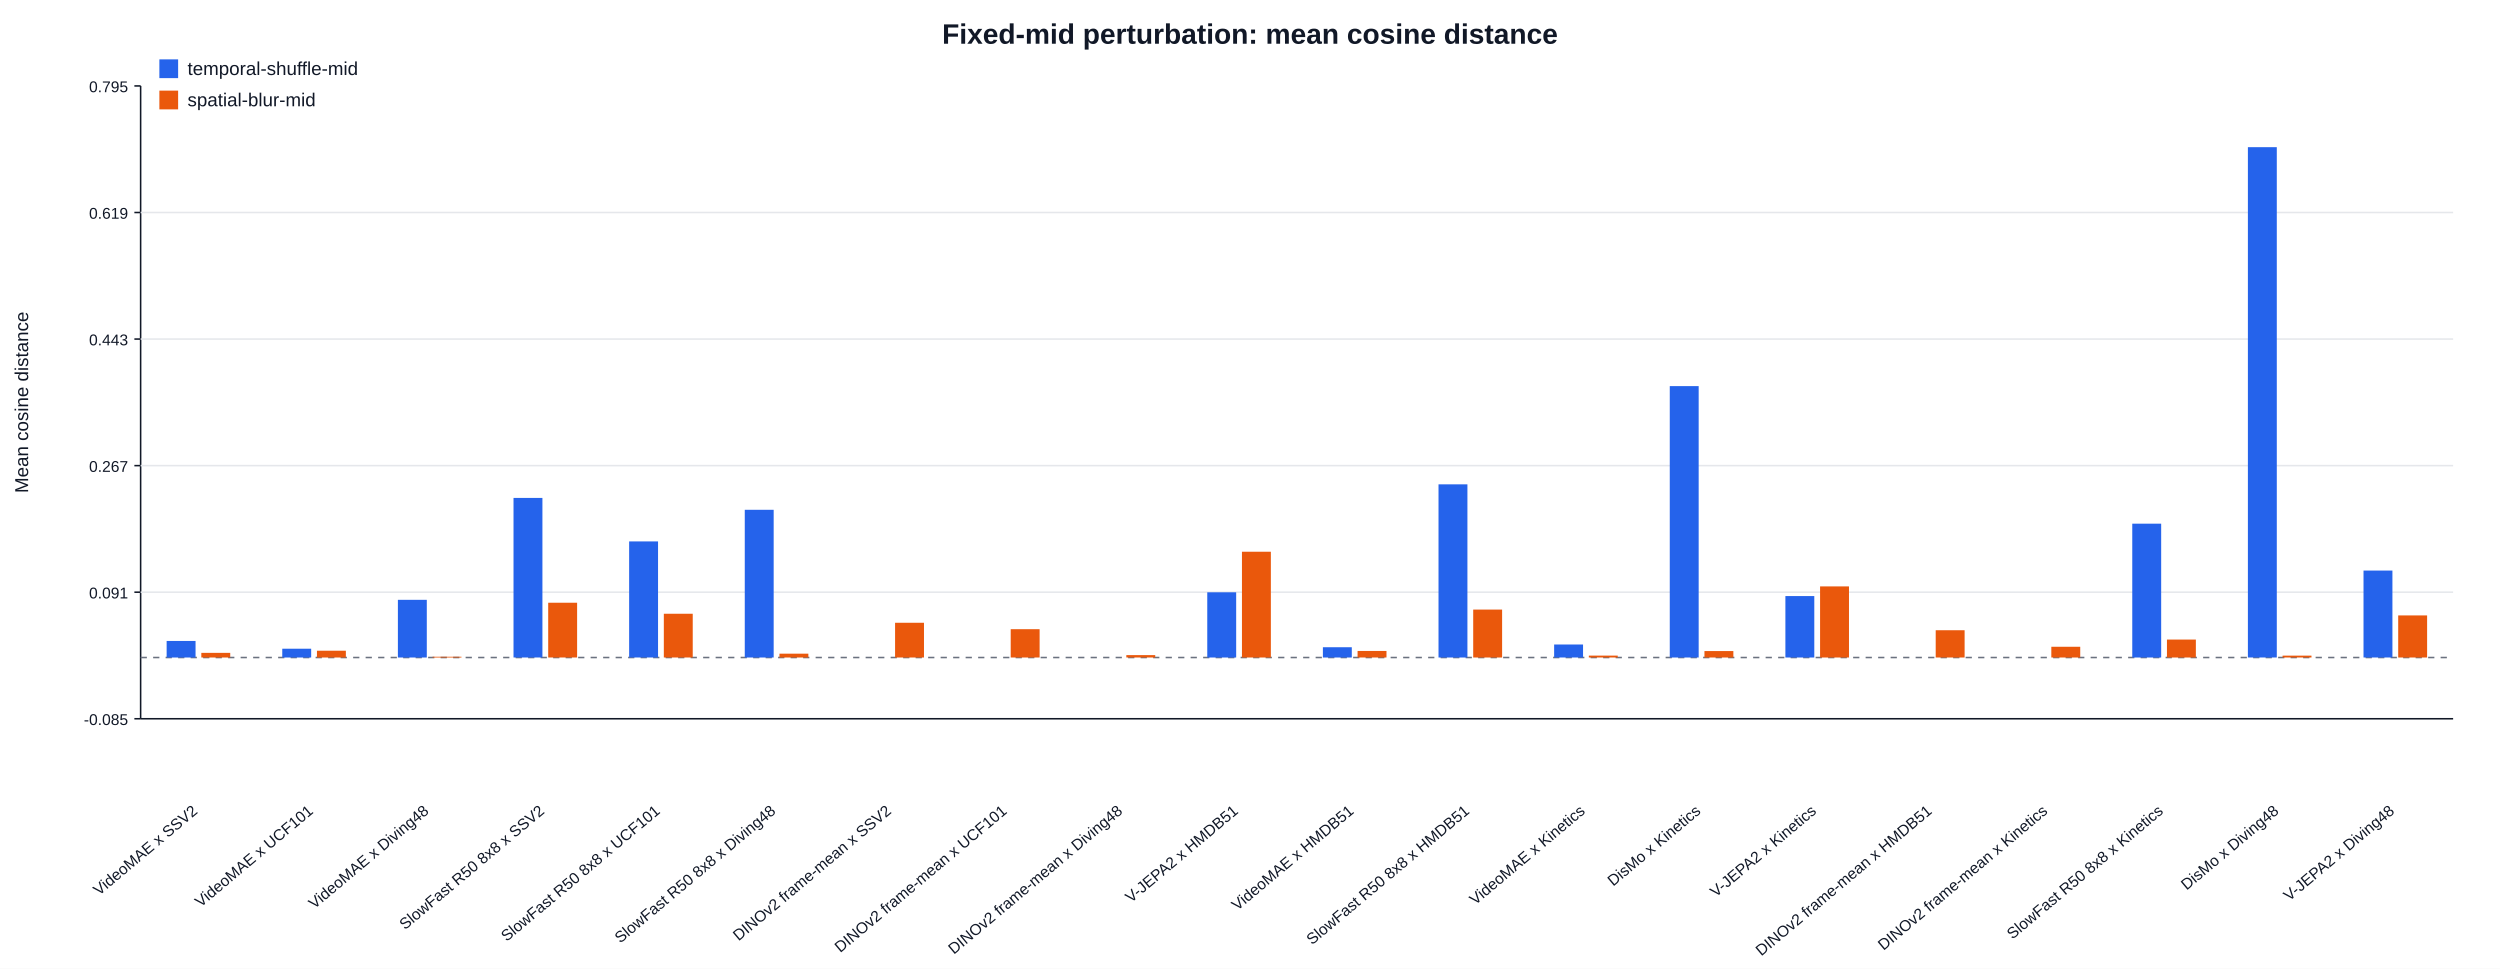
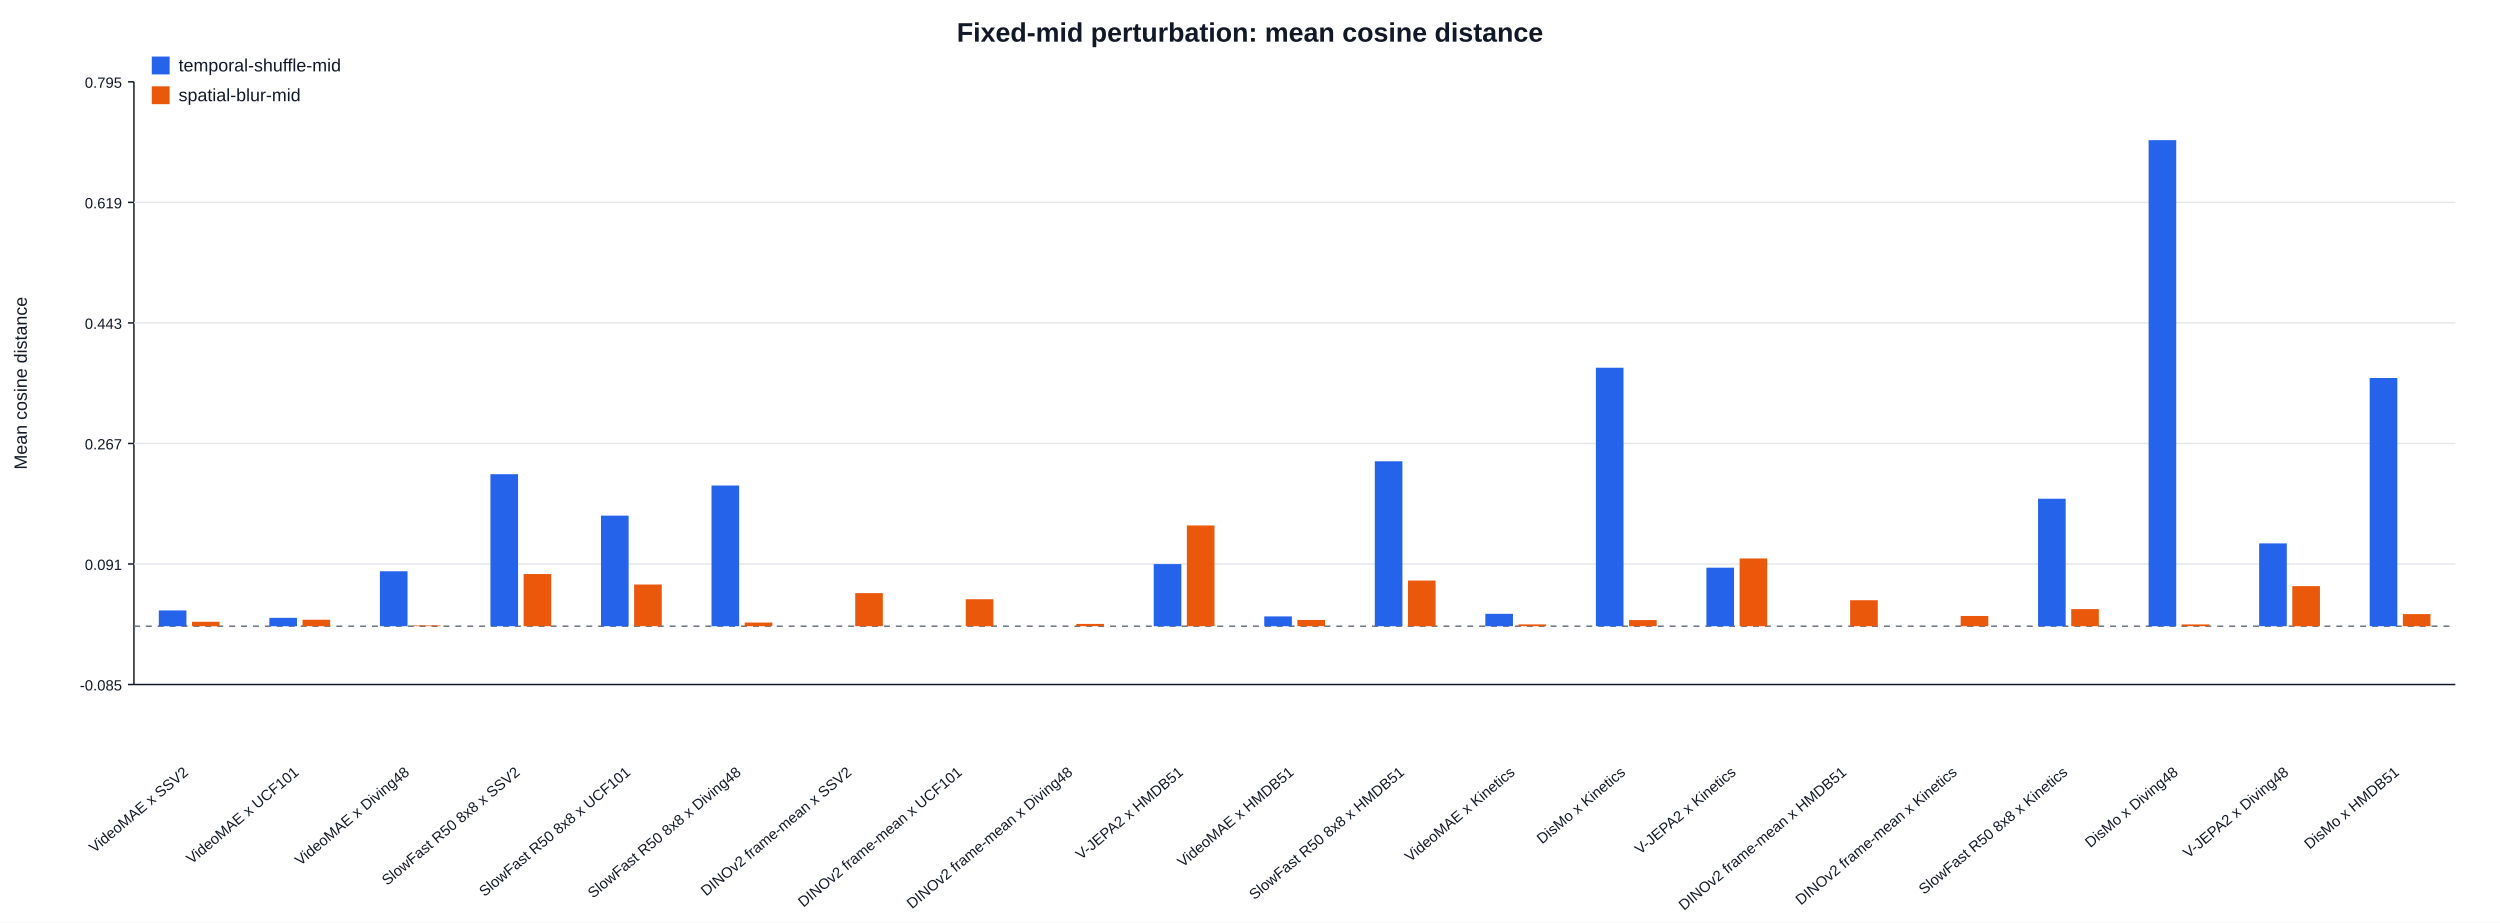
- <svg xmlns="http://www.w3.org/2000/svg" width="1600" height="620" viewBox="0 0 1600 620">
+ <svg xmlns="http://www.w3.org/2000/svg" width="1680" height="620" viewBox="0 0 1680 620">
  <rect width="100%" height="100%" fill="#ffffff" />
  <style>text { font-family: Arial, Helvetica, sans-serif; fill: #111827; }</style>
-   <text x="800.00" y="28.00" font-size="18" font-weight="700" text-anchor="middle">Fixed-mid perturbation: mean cosine distance</text>
+   <text x="840.00" y="28.00" font-size="18" font-weight="700" text-anchor="middle">Fixed-mid perturbation: mean cosine distance</text>
  <text x="18.00" y="257.50" font-size="12" font-weight="400" text-anchor="middle" transform="rotate(-90 18.00 257.50)">Mean cosine distance</text>
-   <line x1="90" y1="460" x2="1570" y2="460" stroke="#111827" stroke-width="1" />
+   <line x1="90" y1="460" x2="1650" y2="460" stroke="#111827" stroke-width="1" />
  <line x1="90" y1="55" x2="90" y2="460" stroke="#111827" stroke-width="1" />
  <line x1="86" y1="460.00" x2="90" y2="460.00" stroke="#111827" />
  <text x="82.00" y="464.00" font-size="10" font-weight="400" text-anchor="end">-0.085</text>
  <line x1="86" y1="379.00" x2="90" y2="379.00" stroke="#111827" />
  <text x="82.00" y="383.00" font-size="10" font-weight="400" text-anchor="end">0.091</text>
-   <line x1="90" y1="379.00" x2="1570" y2="379.00" stroke="#e5e7eb" stroke-width="1" />
+   <line x1="90" y1="379.00" x2="1650" y2="379.00" stroke="#e5e7eb" stroke-width="1" />
  <line x1="86" y1="298.00" x2="90" y2="298.00" stroke="#111827" />
  <text x="82.00" y="302.00" font-size="10" font-weight="400" text-anchor="end">0.267</text>
-   <line x1="90" y1="298.00" x2="1570" y2="298.00" stroke="#e5e7eb" stroke-width="1" />
+   <line x1="90" y1="298.00" x2="1650" y2="298.00" stroke="#e5e7eb" stroke-width="1" />
  <line x1="86" y1="217.00" x2="90" y2="217.00" stroke="#111827" />
  <text x="82.00" y="221.00" font-size="10" font-weight="400" text-anchor="end">0.443</text>
-   <line x1="90" y1="217.00" x2="1570" y2="217.00" stroke="#e5e7eb" stroke-width="1" />
+   <line x1="90" y1="217.00" x2="1650" y2="217.00" stroke="#e5e7eb" stroke-width="1" />
  <line x1="86" y1="136.00" x2="90" y2="136.00" stroke="#111827" />
  <text x="82.00" y="140.00" font-size="10" font-weight="400" text-anchor="end">0.619</text>
-   <line x1="90" y1="136.00" x2="1570" y2="136.00" stroke="#e5e7eb" stroke-width="1" />
+   <line x1="90" y1="136.00" x2="1650" y2="136.00" stroke="#e5e7eb" stroke-width="1" />
  <line x1="86" y1="55.00" x2="90" y2="55.00" stroke="#111827" />
  <text x="82.00" y="59.00" font-size="10" font-weight="400" text-anchor="end">0.795</text>
-   <line x1="90" y1="420.81" x2="1570" y2="420.81" stroke="#6b7280" stroke-dasharray="4 4" />
-   <rect x="106.65" y="410.21" width="18.50" height="10.60" fill="#2563eb" />
-   <rect x="128.85" y="417.83" width="18.50" height="2.98" fill="#ea580c" />
-   <text x="127.00" y="520.00" font-size="10" font-weight="400" text-anchor="end" transform="rotate(-40 127.00 520.00)">VideoMAE x SSV2</text>
-   <rect x="180.65" y="415.18" width="18.50" height="5.63" fill="#2563eb" />
-   <rect x="202.85" y="416.46" width="18.50" height="4.35" fill="#ea580c" />
-   <text x="201.00" y="520.00" font-size="10" font-weight="400" text-anchor="end" transform="rotate(-40 201.00 520.00)">VideoMAE x UCF101</text>
-   <rect x="254.65" y="383.89" width="18.50" height="36.92" fill="#2563eb" />
-   <rect x="276.85" y="420.32" width="18.50" height="0.49" fill="#ea580c" />
-   <text x="275.00" y="520.00" font-size="10" font-weight="400" text-anchor="end" transform="rotate(-40 275.00 520.00)">VideoMAE x Diving48</text>
-   <rect x="328.65" y="318.67" width="18.50" height="102.13" fill="#2563eb" />
-   <rect x="350.85" y="385.75" width="18.50" height="35.05" fill="#ea580c" />
-   <text x="349.00" y="520.00" font-size="10" font-weight="400" text-anchor="end" transform="rotate(-40 349.00 520.00)">SlowFast R50 8x8 x SSV2</text>
-   <rect x="402.65" y="346.51" width="18.50" height="74.29" fill="#2563eb" />
-   <rect x="424.85" y="392.80" width="18.50" height="28.00" fill="#ea580c" />
-   <text x="423.00" y="520.00" font-size="10" font-weight="400" text-anchor="end" transform="rotate(-40 423.00 520.00)">SlowFast R50 8x8 x UCF101</text>
-   <rect x="476.65" y="326.27" width="18.50" height="94.54" fill="#2563eb" />
-   <rect x="498.85" y="418.35" width="18.50" height="2.46" fill="#ea580c" />
-   <text x="497.00" y="520.00" font-size="10" font-weight="400" text-anchor="end" transform="rotate(-40 497.00 520.00)">SlowFast R50 8x8 x Diving48</text>
-   <rect x="550.65" y="420.81" width="18.50" height="0.00" fill="#2563eb" />
-   <rect x="572.85" y="398.57" width="18.50" height="22.24" fill="#ea580c" />
-   <text x="571.00" y="520.00" font-size="10" font-weight="400" text-anchor="end" transform="rotate(-40 571.00 520.00)">DINOv2 frame-mean x SSV2</text>
-   <rect x="624.65" y="420.81" width="18.50" height="0.00" fill="#2563eb" />
-   <rect x="646.85" y="402.68" width="18.50" height="18.13" fill="#ea580c" />
-   <text x="645.00" y="520.00" font-size="10" font-weight="400" text-anchor="end" transform="rotate(-40 645.00 520.00)">DINOv2 frame-mean x UCF101</text>
-   <rect x="698.65" y="420.81" width="18.50" height="0.00" fill="#2563eb" />
-   <rect x="720.85" y="419.27" width="18.50" height="1.53" fill="#ea580c" />
-   <text x="719.00" y="520.00" font-size="10" font-weight="400" text-anchor="end" transform="rotate(-40 719.00 520.00)">DINOv2 frame-mean x Diving48</text>
-   <rect x="772.65" y="379.07" width="18.50" height="41.74" fill="#2563eb" />
-   <rect x="794.85" y="353.11" width="18.50" height="67.70" fill="#ea580c" />
-   <text x="793.00" y="520.00" font-size="10" font-weight="400" text-anchor="end" transform="rotate(-40 793.00 520.00)">V-JEPA2 x HMDB51</text>
-   <rect x="846.65" y="414.23" width="18.50" height="6.58" fill="#2563eb" />
-   <rect x="868.85" y="416.61" width="18.50" height="4.19" fill="#ea580c" />
-   <text x="867.00" y="520.00" font-size="10" font-weight="400" text-anchor="end" transform="rotate(-40 867.00 520.00)">VideoMAE x HMDB51</text>
-   <rect x="920.65" y="309.98" width="18.50" height="110.83" fill="#2563eb" />
-   <rect x="942.85" y="390.13" width="18.50" height="30.68" fill="#ea580c" />
-   <text x="941.00" y="520.00" font-size="10" font-weight="400" text-anchor="end" transform="rotate(-40 941.00 520.00)">SlowFast R50 8x8 x HMDB51</text>
-   <rect x="994.65" y="412.48" width="18.50" height="8.32" fill="#2563eb" />
-   <rect x="1016.85" y="419.59" width="18.50" height="1.21" fill="#ea580c" />
-   <text x="1015.00" y="520.00" font-size="10" font-weight="400" text-anchor="end" transform="rotate(-40 1015.00 520.00)">VideoMAE x Kinetics</text>
-   <rect x="1068.65" y="247.11" width="18.50" height="173.70" fill="#2563eb" />
-   <rect x="1090.85" y="416.68" width="18.50" height="4.13" fill="#ea580c" />
-   <text x="1089.00" y="520.00" font-size="10" font-weight="400" text-anchor="end" transform="rotate(-40 1089.00 520.00)">DisMo x Kinetics</text>
-   <rect x="1142.65" y="381.48" width="18.50" height="39.33" fill="#2563eb" />
-   <rect x="1164.85" y="375.30" width="18.50" height="45.51" fill="#ea580c" />
-   <text x="1163.00" y="520.00" font-size="10" font-weight="400" text-anchor="end" transform="rotate(-40 1163.00 520.00)">V-JEPA2 x Kinetics</text>
-   <rect x="1216.65" y="420.81" width="18.50" height="0.00" fill="#2563eb" />
-   <rect x="1238.85" y="403.35" width="18.50" height="17.46" fill="#ea580c" />
-   <text x="1237.00" y="520.00" font-size="10" font-weight="400" text-anchor="end" transform="rotate(-40 1237.00 520.00)">DINOv2 frame-mean x HMDB51</text>
-   <rect x="1290.65" y="420.81" width="18.50" height="0.00" fill="#2563eb" />
-   <rect x="1312.85" y="413.93" width="18.50" height="6.88" fill="#ea580c" />
-   <text x="1311.00" y="520.00" font-size="10" font-weight="400" text-anchor="end" transform="rotate(-40 1311.00 520.00)">DINOv2 frame-mean x Kinetics</text>
-   <rect x="1364.65" y="335.15" width="18.50" height="85.66" fill="#2563eb" />
-   <rect x="1386.85" y="409.32" width="18.50" height="11.49" fill="#ea580c" />
-   <text x="1385.00" y="520.00" font-size="10" font-weight="400" text-anchor="end" transform="rotate(-40 1385.00 520.00)">SlowFast R50 8x8 x Kinetics</text>
-   <rect x="1438.65" y="94.19" width="18.50" height="326.61" fill="#2563eb" />
-   <rect x="1460.85" y="419.61" width="18.50" height="1.19" fill="#ea580c" />
-   <text x="1459.00" y="520.00" font-size="10" font-weight="400" text-anchor="end" transform="rotate(-40 1459.00 520.00)">DisMo x Diving48</text>
-   <rect x="1512.65" y="365.16" width="18.50" height="55.64" fill="#2563eb" />
-   <rect x="1534.85" y="393.87" width="18.50" height="26.94" fill="#ea580c" />
-   <text x="1533.00" y="520.00" font-size="10" font-weight="400" text-anchor="end" transform="rotate(-40 1533.00 520.00)">V-JEPA2 x Diving48</text>
+   <line x1="90" y1="420.81" x2="1650" y2="420.81" stroke="#6b7280" stroke-dasharray="4 4" />
+   <rect x="106.71" y="410.21" width="18.57" height="10.60" fill="#2563eb" />
+   <rect x="129.00" y="417.83" width="18.57" height="2.98" fill="#ea580c" />
+   <text x="127.14" y="520.00" font-size="10" font-weight="400" text-anchor="end" transform="rotate(-40 127.14 520.00)">VideoMAE x SSV2</text>
+   <rect x="181.00" y="415.18" width="18.57" height="5.63" fill="#2563eb" />
+   <rect x="203.29" y="416.46" width="18.57" height="4.35" fill="#ea580c" />
+   <text x="201.43" y="520.00" font-size="10" font-weight="400" text-anchor="end" transform="rotate(-40 201.43 520.00)">VideoMAE x UCF101</text>
+   <rect x="255.29" y="383.89" width="18.57" height="36.92" fill="#2563eb" />
+   <rect x="277.57" y="420.32" width="18.57" height="0.49" fill="#ea580c" />
+   <text x="275.71" y="520.00" font-size="10" font-weight="400" text-anchor="end" transform="rotate(-40 275.71 520.00)">VideoMAE x Diving48</text>
+   <rect x="329.57" y="318.67" width="18.57" height="102.13" fill="#2563eb" />
+   <rect x="351.86" y="385.75" width="18.57" height="35.05" fill="#ea580c" />
+   <text x="350.00" y="520.00" font-size="10" font-weight="400" text-anchor="end" transform="rotate(-40 350.00 520.00)">SlowFast R50 8x8 x SSV2</text>
+   <rect x="403.86" y="346.51" width="18.57" height="74.29" fill="#2563eb" />
+   <rect x="426.14" y="392.80" width="18.57" height="28.00" fill="#ea580c" />
+   <text x="424.29" y="520.00" font-size="10" font-weight="400" text-anchor="end" transform="rotate(-40 424.29 520.00)">SlowFast R50 8x8 x UCF101</text>
+   <rect x="478.14" y="326.27" width="18.57" height="94.54" fill="#2563eb" />
+   <rect x="500.43" y="418.35" width="18.57" height="2.46" fill="#ea580c" />
+   <text x="498.57" y="520.00" font-size="10" font-weight="400" text-anchor="end" transform="rotate(-40 498.57 520.00)">SlowFast R50 8x8 x Diving48</text>
+   <rect x="552.43" y="420.81" width="18.57" height="0.00" fill="#2563eb" />
+   <rect x="574.71" y="398.57" width="18.57" height="22.24" fill="#ea580c" />
+   <text x="572.86" y="520.00" font-size="10" font-weight="400" text-anchor="end" transform="rotate(-40 572.86 520.00)">DINOv2 frame-mean x SSV2</text>
+   <rect x="626.71" y="420.81" width="18.57" height="0.00" fill="#2563eb" />
+   <rect x="649.00" y="402.68" width="18.57" height="18.13" fill="#ea580c" />
+   <text x="647.14" y="520.00" font-size="10" font-weight="400" text-anchor="end" transform="rotate(-40 647.14 520.00)">DINOv2 frame-mean x UCF101</text>
+   <rect x="701.00" y="420.81" width="18.57" height="0.00" fill="#2563eb" />
+   <rect x="723.29" y="419.27" width="18.57" height="1.53" fill="#ea580c" />
+   <text x="721.43" y="520.00" font-size="10" font-weight="400" text-anchor="end" transform="rotate(-40 721.43 520.00)">DINOv2 frame-mean x Diving48</text>
+   <rect x="775.29" y="379.07" width="18.57" height="41.74" fill="#2563eb" />
+   <rect x="797.57" y="353.11" width="18.57" height="67.70" fill="#ea580c" />
+   <text x="795.71" y="520.00" font-size="10" font-weight="400" text-anchor="end" transform="rotate(-40 795.71 520.00)">V-JEPA2 x HMDB51</text>
+   <rect x="849.57" y="414.23" width="18.57" height="6.58" fill="#2563eb" />
+   <rect x="871.86" y="416.61" width="18.57" height="4.19" fill="#ea580c" />
+   <text x="870.00" y="520.00" font-size="10" font-weight="400" text-anchor="end" transform="rotate(-40 870.00 520.00)">VideoMAE x HMDB51</text>
+   <rect x="923.86" y="309.98" width="18.57" height="110.83" fill="#2563eb" />
+   <rect x="946.14" y="390.13" width="18.57" height="30.68" fill="#ea580c" />
+   <text x="944.29" y="520.00" font-size="10" font-weight="400" text-anchor="end" transform="rotate(-40 944.29 520.00)">SlowFast R50 8x8 x HMDB51</text>
+   <rect x="998.14" y="412.48" width="18.57" height="8.32" fill="#2563eb" />
+   <rect x="1020.43" y="419.59" width="18.57" height="1.21" fill="#ea580c" />
+   <text x="1018.57" y="520.00" font-size="10" font-weight="400" text-anchor="end" transform="rotate(-40 1018.57 520.00)">VideoMAE x Kinetics</text>
+   <rect x="1072.43" y="247.11" width="18.57" height="173.70" fill="#2563eb" />
+   <rect x="1094.71" y="416.68" width="18.57" height="4.13" fill="#ea580c" />
+   <text x="1092.86" y="520.00" font-size="10" font-weight="400" text-anchor="end" transform="rotate(-40 1092.86 520.00)">DisMo x Kinetics</text>
+   <rect x="1146.71" y="381.48" width="18.57" height="39.33" fill="#2563eb" />
+   <rect x="1169.00" y="375.30" width="18.57" height="45.51" fill="#ea580c" />
+   <text x="1167.14" y="520.00" font-size="10" font-weight="400" text-anchor="end" transform="rotate(-40 1167.14 520.00)">V-JEPA2 x Kinetics</text>
+   <rect x="1221.00" y="420.81" width="18.57" height="0.00" fill="#2563eb" />
+   <rect x="1243.29" y="403.35" width="18.57" height="17.46" fill="#ea580c" />
+   <text x="1241.43" y="520.00" font-size="10" font-weight="400" text-anchor="end" transform="rotate(-40 1241.43 520.00)">DINOv2 frame-mean x HMDB51</text>
+   <rect x="1295.29" y="420.81" width="18.57" height="0.00" fill="#2563eb" />
+   <rect x="1317.57" y="413.93" width="18.57" height="6.88" fill="#ea580c" />
+   <text x="1315.71" y="520.00" font-size="10" font-weight="400" text-anchor="end" transform="rotate(-40 1315.71 520.00)">DINOv2 frame-mean x Kinetics</text>
+   <rect x="1369.57" y="335.15" width="18.57" height="85.66" fill="#2563eb" />
+   <rect x="1391.86" y="409.32" width="18.57" height="11.49" fill="#ea580c" />
+   <text x="1390.00" y="520.00" font-size="10" font-weight="400" text-anchor="end" transform="rotate(-40 1390.00 520.00)">SlowFast R50 8x8 x Kinetics</text>
+   <rect x="1443.86" y="94.19" width="18.57" height="326.61" fill="#2563eb" />
+   <rect x="1466.14" y="419.61" width="18.57" height="1.19" fill="#ea580c" />
+   <text x="1464.29" y="520.00" font-size="10" font-weight="400" text-anchor="end" transform="rotate(-40 1464.29 520.00)">DisMo x Diving48</text>
+   <rect x="1518.14" y="365.16" width="18.57" height="55.64" fill="#2563eb" />
+   <rect x="1540.43" y="393.87" width="18.57" height="26.94" fill="#ea580c" />
+   <text x="1538.57" y="520.00" font-size="10" font-weight="400" text-anchor="end" transform="rotate(-40 1538.57 520.00)">V-JEPA2 x Diving48</text>
+   <rect x="1592.43" y="254.03" width="18.57" height="166.78" fill="#2563eb" />
+   <rect x="1614.71" y="412.67" width="18.57" height="8.14" fill="#ea580c" />
+   <text x="1612.86" y="520.00" font-size="10" font-weight="400" text-anchor="end" transform="rotate(-40 1612.86 520.00)">DisMo x HMDB51</text>
  <rect x="102" y="38" width="12" height="12" fill="#2563eb" />
  <text x="120.00" y="48.00" font-size="12" font-weight="400" text-anchor="start">temporal-shuffle-mid</text>
  <rect x="102" y="58" width="12" height="12" fill="#ea580c" />
  <text x="120.00" y="68.00" font-size="12" font-weight="400" text-anchor="start">spatial-blur-mid</text>
</svg>
